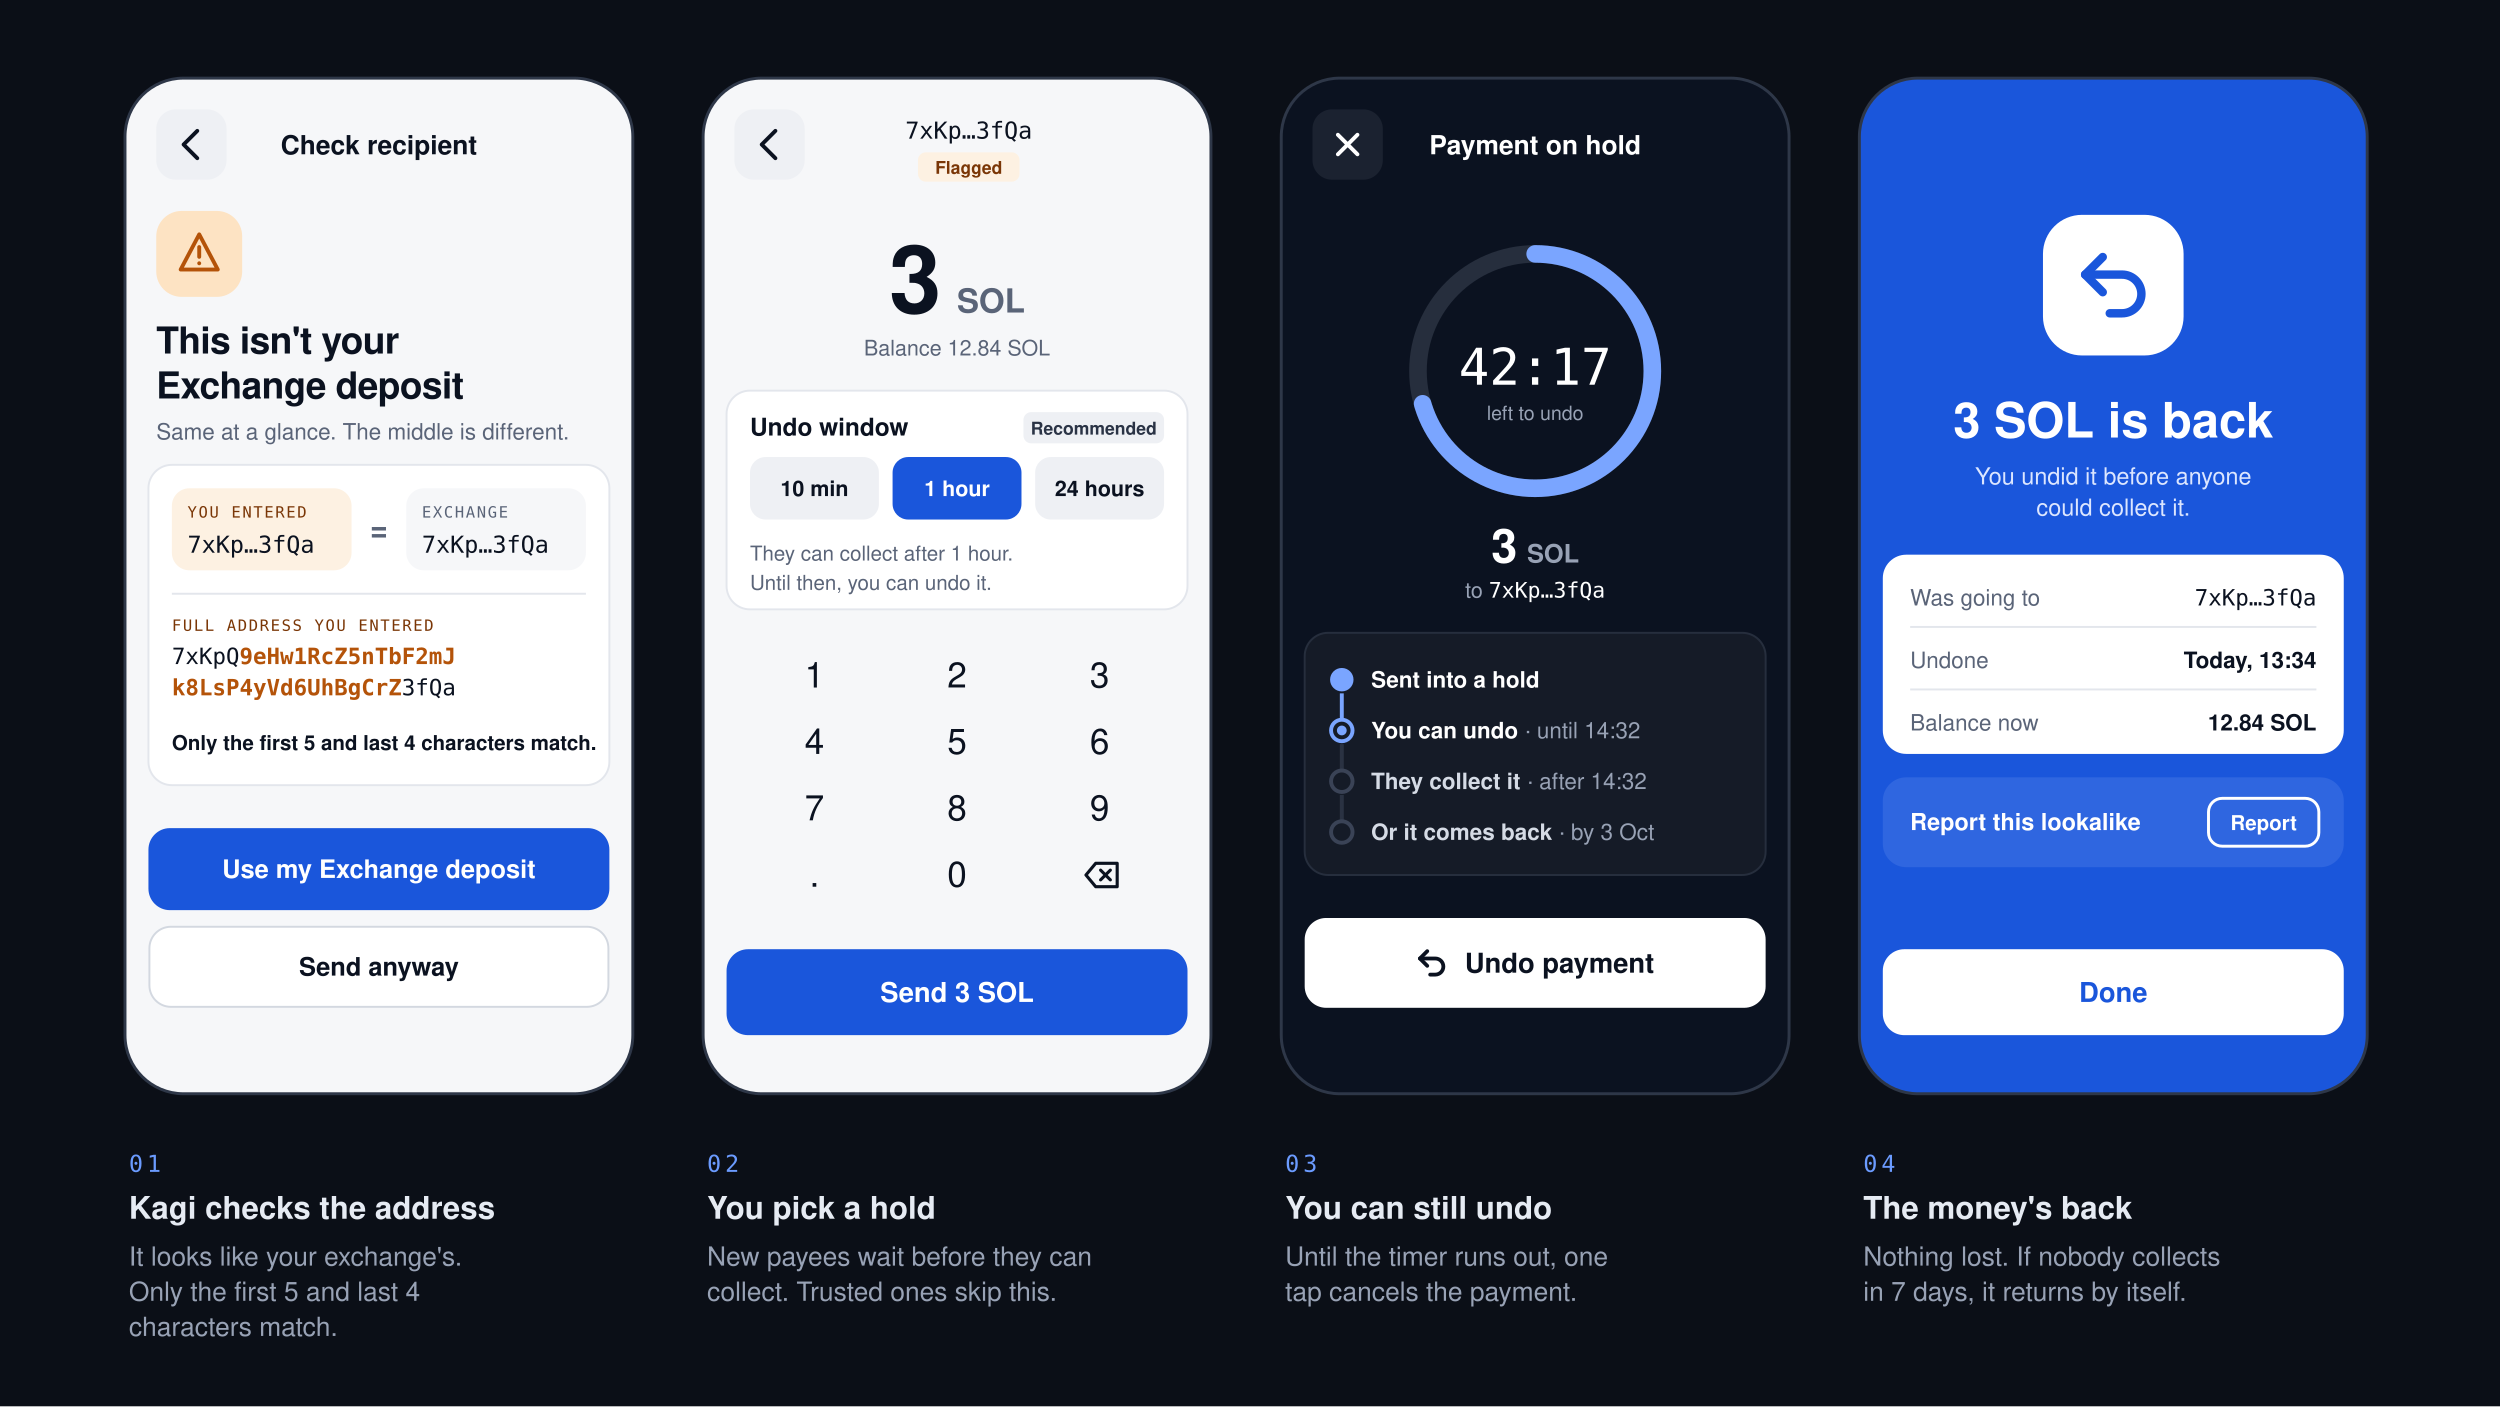
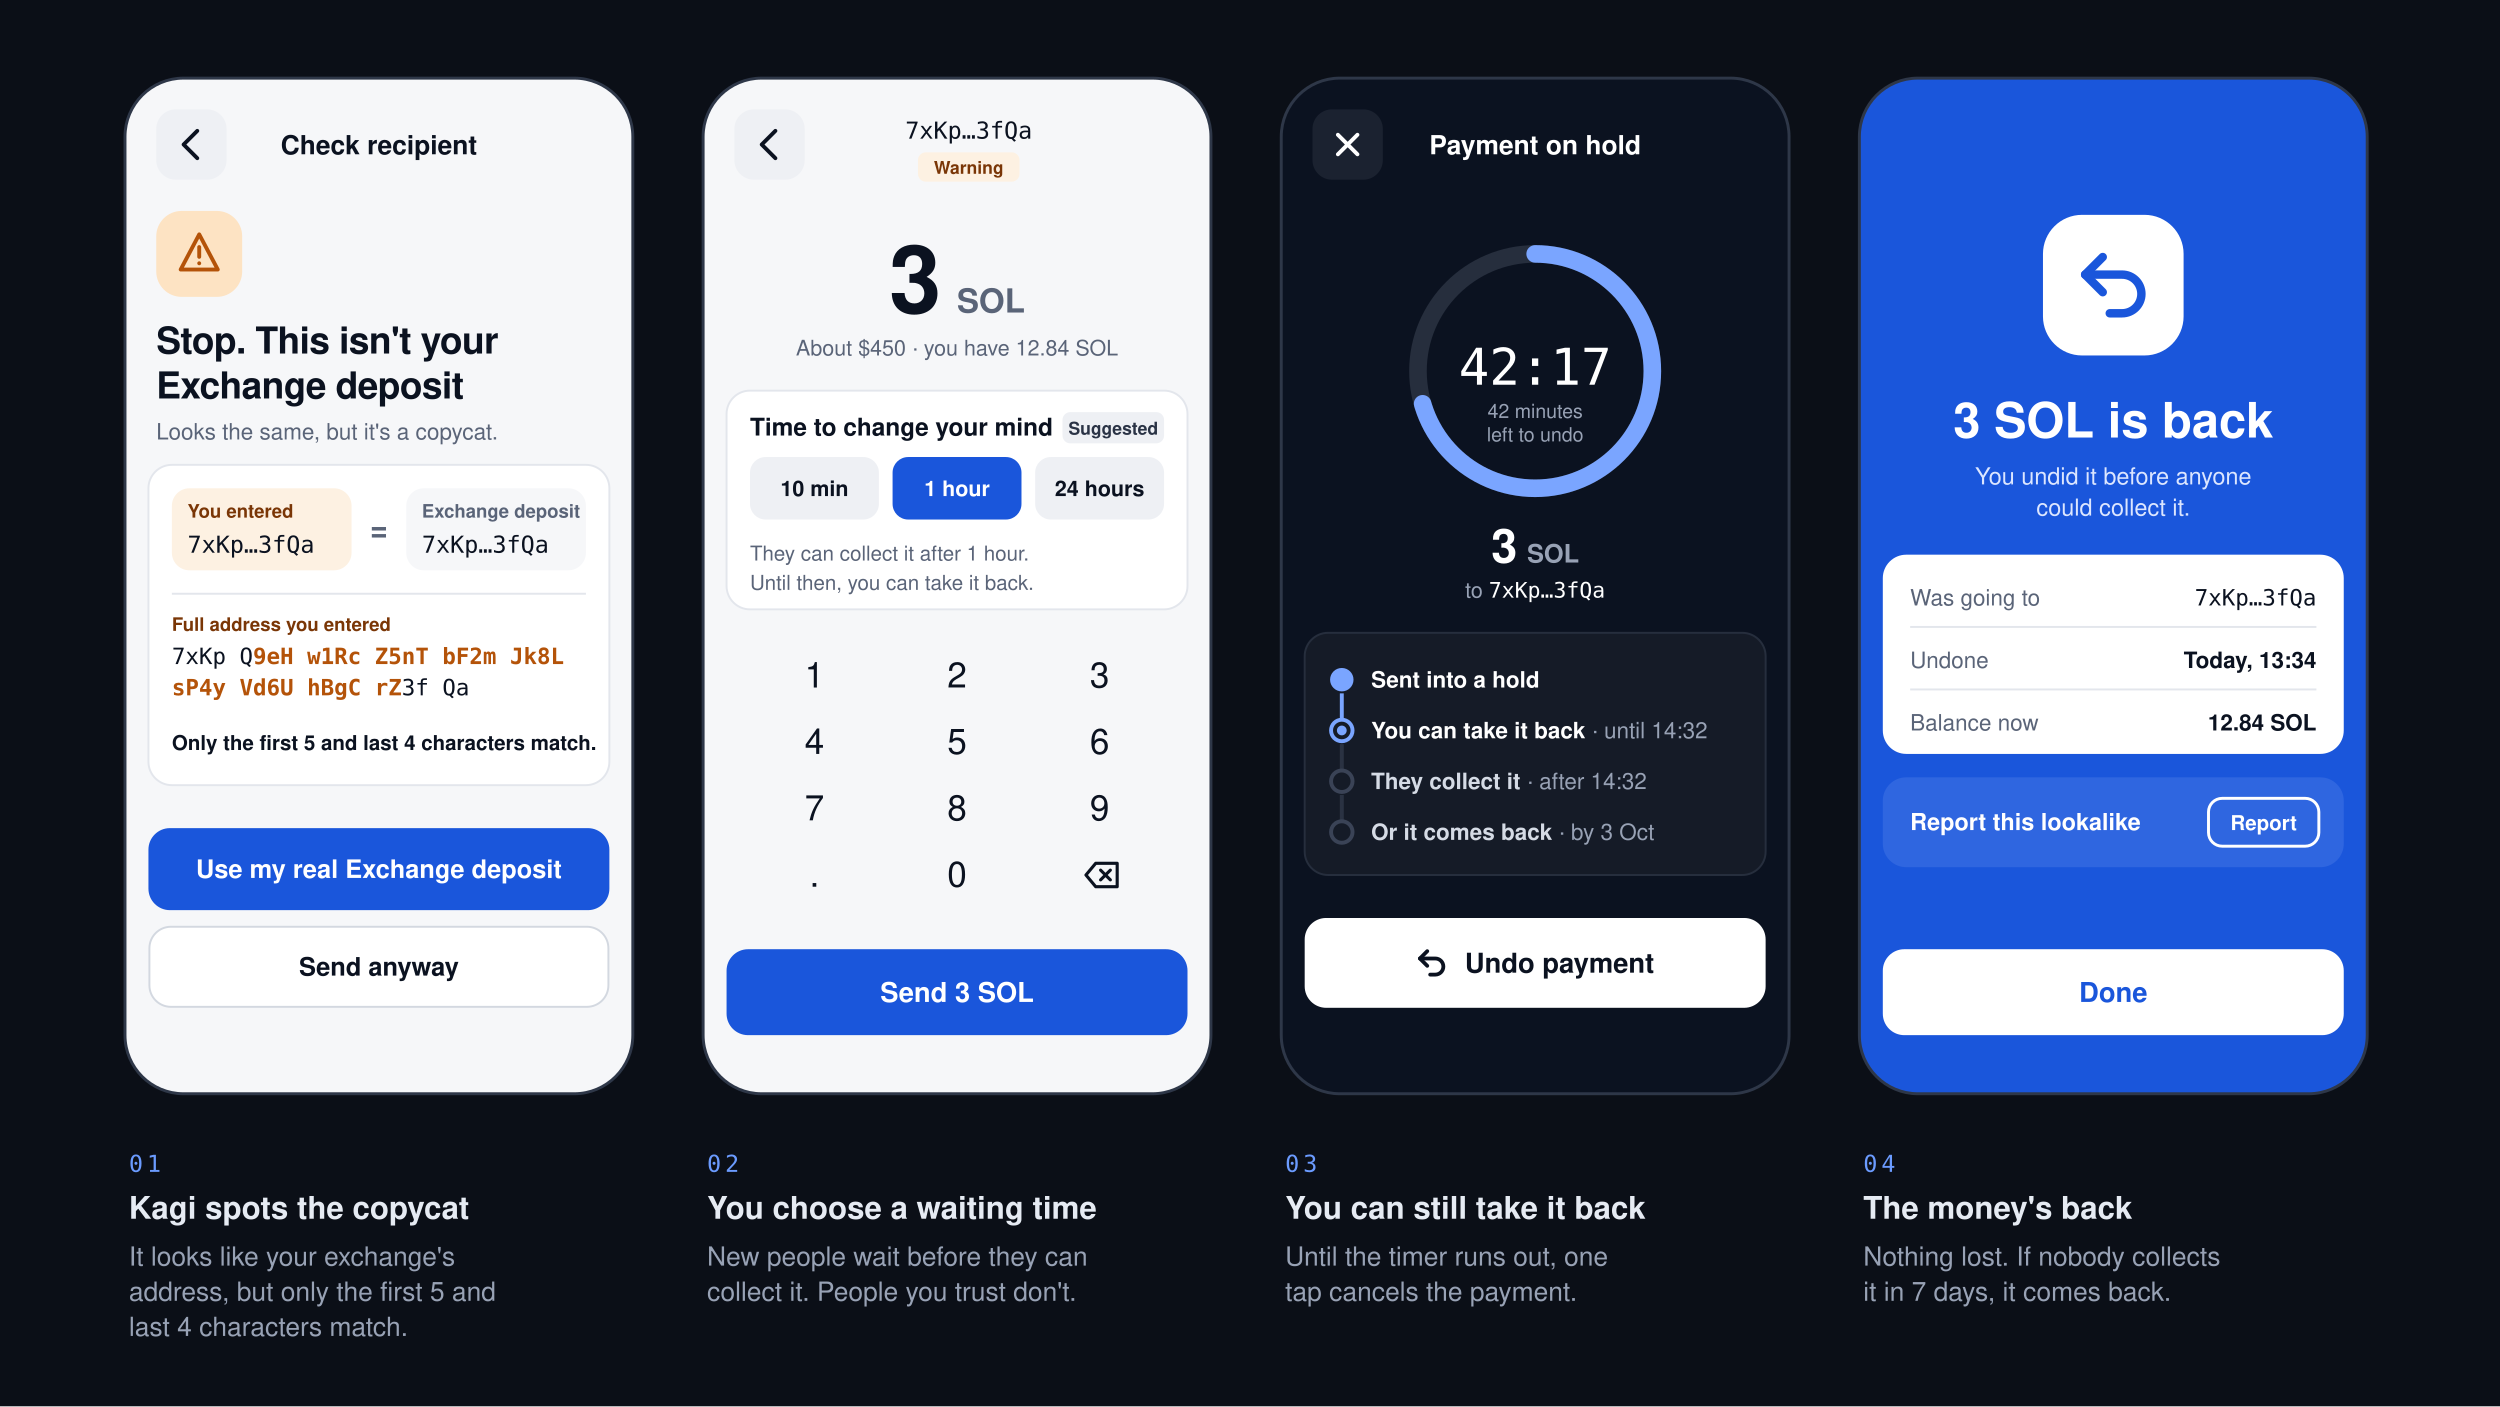
<svg xmlns="http://www.w3.org/2000/svg" width="1280" height="720" viewBox="0 0 1280 720" role="img" aria-label="Four phone screens. 1: Kagi flags that a pasted address only looks like your saved exchange address. 2: you choose a 1 hour hold and send 3 SOL. 3: the payment is on hold, with a countdown and an Undo payment button. 4: 3 SOL is back in your wallet.">
  <rect width="1280" height="720" fill="#0B0F17" />
  <g font-family="Geist, -apple-system, BlinkMacSystemFont, 'Segoe UI', Helvetica, Arial, sans-serif">
    <g transform="translate(64 40)">
      <rect width="260" height="520" rx="30" fill="#F6F7F9" stroke="#2E3748" stroke-width="1.5" />
      <rect x="16" y="16" width="36" height="36" rx="10" fill="#EEF0F4" />
      <path d="M37 27l-7 7 7 7" fill="none" stroke="#0B1220" stroke-width="2" stroke-linecap="round" stroke-linejoin="round" />
      <text x="130" y="39" font-size="13.5" font-weight="700" fill="#0B1220" text-anchor="middle">Check recipient</text>
      <rect x="16" y="68" width="44" height="44" rx="13" fill="#FDE3C3" />
      <g fill="none" stroke="#B45309" stroke-width="2" stroke-linecap="round" stroke-linejoin="round">
        <path d="M38 80L28.5 98h19z" />
        <path d="M38 86.5v5" />
        <path d="M38 94.8v.01" />
      </g>
-       <text x="16" y="141" font-size="19" font-weight="700" letter-spacing="-0.3" fill="#0B1220">This isn't your</text>
+       <text x="16" y="141" font-size="19" font-weight="700" letter-spacing="-0.3" fill="#0B1220">Stop. This isn't your</text>
      <text x="16" y="164" font-size="19" font-weight="700" letter-spacing="-0.3" fill="#0B1220">Exchange deposit</text>
-       <text x="16" y="185" font-size="11.5" fill="#5A6478">Same at a glance. The middle is different.</text>
+       <text x="16" y="185" font-size="11.5" fill="#5A6478">Looks the same, but it's a copycat.</text>
      <rect x="12" y="198" width="236" height="164" rx="12" fill="#FFFFFF" stroke="#E3E6EC" />
      <rect x="24" y="210" width="92" height="42" rx="9" fill="#FDF1E2" />
      <rect x="144" y="210" width="92" height="42" rx="9" fill="#F6F7F9" />
      <g font-family="'Geist Mono', ui-monospace, SFMono-Regular, Menlo, Consolas, monospace">
-         <text x="32" y="225" font-size="8" letter-spacing="0.8" fill="#7A3606">YOU ENTERED</text>
+         <text x="32" y="225" font-family="Geist, -apple-system, 'Segoe UI', Helvetica, Arial, sans-serif" font-size="9.5" font-weight="600" fill="#7A3606">You entered</text>
        <text x="32" y="243" font-size="12" fill="#0B1220">7xKp…3fQa</text>
-         <text x="152" y="225" font-size="8" letter-spacing="0.8" fill="#5A6478">EXCHANGE</text>
+         <text x="152" y="225" font-family="Geist, -apple-system, 'Segoe UI', Helvetica, Arial, sans-serif" font-size="9.5" font-weight="600" fill="#5A6478">Exchange deposit</text>
        <text x="152" y="243" font-size="12" fill="#0B1220">7xKp…3fQa</text>
-         <text x="24" y="283" font-size="8" letter-spacing="0.8" fill="#7A3606">FULL ADDRESS YOU ENTERED</text>
-         <text x="24" y="300" font-size="11.5" fill="#0B1220">7xKpQ<tspan fill="#B45309" font-weight="600">9eHw1RcZ5nTbF2mJ</tspan>
+         <text x="24" y="283" font-family="Geist, -apple-system, 'Segoe UI', Helvetica, Arial, sans-serif" font-size="9.5" font-weight="600" fill="#7A3606">Full address you entered</text>
+         <text x="24" y="300" font-size="11.5" fill="#0B1220">7xKp Q<tspan fill="#B45309" font-weight="600">9eH w1Rc Z5nT bF2m Jk8L</tspan>
        </text>
        <text x="24" y="316" font-size="11.5" fill="#0B1220">
-           <tspan fill="#B45309" font-weight="600">k8LsP4yVd6UhBgCrZ</tspan>3fQa</text>
+           <tspan fill="#B45309" font-weight="600">sP4y Vd6U hBgC rZ</tspan>3f Qa</text>
      </g>
      <text x="130" y="236" font-size="15" font-weight="700" fill="#5A6478" text-anchor="middle">=</text>
      <line x1="24" y1="264" x2="236" y2="264" stroke="#E3E6EC" />
      <text x="24" y="344" font-size="10.5" font-weight="600" fill="#0B1220">Only the first 5 and last 4 characters match.</text>
      <rect x="12" y="384" width="236" height="42" rx="11" fill="#1A56DB" />
-       <text x="130" y="409.5" font-size="13" font-weight="700" fill="#FFFFFF" text-anchor="middle">Use my Exchange deposit</text>
+       <text x="130" y="409.5" font-size="13" font-weight="700" fill="#FFFFFF" text-anchor="middle">Use my real Exchange deposit</text>
      <rect x="12.5" y="434.5" width="235" height="41" rx="11" fill="#FFFFFF" stroke="#D3D8E0" />
      <text x="130" y="459.5" font-size="13" font-weight="600" fill="#0B1220" text-anchor="middle">Send anyway</text>
    </g>
    <g transform="translate(360 40)">
      <rect width="260" height="520" rx="30" fill="#F6F7F9" stroke="#2E3748" stroke-width="1.5" />
      <rect x="16" y="16" width="36" height="36" rx="10" fill="#EEF0F4" />
      <path d="M37 27l-7 7 7 7" fill="none" stroke="#0B1220" stroke-width="2" stroke-linecap="round" stroke-linejoin="round" />
      <text x="136" y="31" font-family="'Geist Mono', ui-monospace, SFMono-Regular, Menlo, Consolas, monospace" font-size="12" fill="#0B1220" text-anchor="middle">7xKp…3fQa</text>
      <rect x="110" y="38" width="52" height="15" rx="4" fill="#FDF1E2" />
-       <text x="136" y="49" font-size="9" font-weight="700" fill="#7A3606" text-anchor="middle">Flagged</text>
+       <text x="136" y="49" font-size="9" font-weight="700" fill="#7A3606" text-anchor="middle">Warning</text>
      <text x="130" y="120" font-size="48" font-weight="700" letter-spacing="-1.5" fill="#0B1220" text-anchor="middle">3<tspan dx="8" font-size="17" font-weight="600" letter-spacing="0" fill="#5A6478">SOL</tspan>
      </text>
-       <text x="130" y="142" font-size="11" fill="#5A6478" text-anchor="middle">Balance 12.84 SOL</text>
+       <text x="130" y="142" font-size="11" fill="#5A6478" text-anchor="middle">About $450 · you have 12.84 SOL</text>
      <rect x="12" y="160" width="236" height="112" rx="12" fill="#FFFFFF" stroke="#E3E6EC" />
-       <text x="24" y="183" font-size="12.5" font-weight="600" fill="#0B1220">Undo window</text>
-       <rect x="164" y="171" width="72" height="16" rx="4" fill="#EEF0F4" />
-       <text x="200" y="182.5" font-size="9" font-weight="600" fill="#2A3345" text-anchor="middle">Recommended</text>
+       <text x="24" y="183" font-size="12.5" font-weight="600" fill="#0B1220">Time to change your mind</text>
+       <rect x="184" y="171" width="52" height="16" rx="4" fill="#EEF0F4" />
+       <text x="210" y="182.5" font-size="9" font-weight="600" fill="#2A3345" text-anchor="middle">Suggested</text>
      <rect x="24" y="194" width="66" height="32" rx="8" fill="#EEF0F4" />
      <text x="57" y="214" font-size="11" font-weight="600" fill="#0B1220" text-anchor="middle">10 min</text>
      <rect x="97" y="194" width="66" height="32" rx="8" fill="#1A56DB" />
      <text x="130" y="214" font-size="11" font-weight="600" fill="#FFFFFF" text-anchor="middle">1 hour</text>
      <rect x="170" y="194" width="66" height="32" rx="8" fill="#EEF0F4" />
      <text x="203" y="214" font-size="11" font-weight="600" fill="#0B1220" text-anchor="middle">24 hours</text>
-       <text x="24" y="247" font-size="10.5" fill="#5A6478">They can collect after 1 hour.</text>
-       <text x="24" y="262" font-size="10.5" fill="#5A6478">Until then, you can undo it.</text>
+       <text x="24" y="247" font-size="10.5" fill="#5A6478">They can collect it after 1 hour.</text>
+       <text x="24" y="262" font-size="10.5" fill="#5A6478">Until then, you can take it back.</text>
      <g font-size="18" font-weight="500" fill="#0B1220" text-anchor="middle">
        <text x="57" y="312">1</text>
        <text x="130" y="312">2</text>
        <text x="203" y="312">3</text>
        <text x="57" y="346">4</text>
        <text x="130" y="346">5</text>
        <text x="203" y="346">6</text>
        <text x="57" y="380">7</text>
        <text x="130" y="380">8</text>
        <text x="203" y="380">9</text>
        <text x="57" y="414">.</text>
        <text x="130" y="414">0</text>
      </g>
      <g fill="none" stroke="#0B1220" stroke-width="1.6" stroke-linecap="round" stroke-linejoin="round">
        <path d="M196 408l5-6h11v12h-11z" />
        <path d="M203.5 405.5l5 5M208.5 405.5l-5 5" />
      </g>
      <rect x="12" y="446" width="236" height="44" rx="11" fill="#1A56DB" />
      <text x="130" y="473" font-size="14" font-weight="700" fill="#FFFFFF" text-anchor="middle">Send 3 SOL</text>
    </g>
    <g transform="translate(656 40)">
      <rect width="260" height="520" rx="30" fill="#0B1220" stroke="#2E3748" stroke-width="1.5" />
      <rect x="16" y="16" width="36" height="36" rx="10" fill="#1B2230" />
      <path d="M29 29l10 10M39 29l-10 10" fill="none" stroke="#FFFFFF" stroke-width="2" stroke-linecap="round" />
      <text x="130" y="39" font-size="13.5" font-weight="700" fill="#FFFFFF" text-anchor="middle">Payment on hold</text>
      <circle cx="130" cy="150" r="60" fill="none" stroke="#262E3D" stroke-width="9" />
      <circle cx="130" cy="150" r="60" fill="none" stroke="#7AA5FF" stroke-width="9" stroke-linecap="round" stroke-dasharray="376.99" stroke-dashoffset="111.2" transform="rotate(-90 130 150)" />
      <text x="130" y="157" font-family="'Geist Mono', ui-monospace, SFMono-Regular, Menlo, Consolas, monospace" font-size="26" font-weight="500" fill="#FFFFFF" text-anchor="middle">42:17</text>
-       <text x="130" y="175" font-size="10" fill="#98A2B5" text-anchor="middle">left to undo</text>
+       <text x="130" y="174" font-size="10" fill="#98A2B5" text-anchor="middle">42 minutes</text>
+       <text x="130" y="186" font-size="10" fill="#98A2B5" text-anchor="middle">left to undo</text>
      <text x="130" y="248" font-size="24" font-weight="700" fill="#FFFFFF" text-anchor="middle">3<tspan dx="5" font-size="13" font-weight="600" fill="#98A2B5">SOL</tspan>
      </text>
      <text x="130" y="266" font-size="11" fill="#98A2B5" text-anchor="middle">to <tspan font-family="'Geist Mono', ui-monospace, SFMono-Regular, Menlo, Consolas, monospace" fill="#FFFFFF">7xKp…3fQa</tspan>
      </text>
      <rect x="12" y="284" width="236" height="124" rx="12" fill="#151B27" stroke="#262E3D" />
      <line x1="31" y1="315" x2="31" y2="328" stroke="#7AA5FF" stroke-width="2" />
      <line x1="31" y1="341" x2="31" y2="354" stroke="#2A3242" stroke-width="2" />
      <line x1="31" y1="367" x2="31" y2="380" stroke="#2A3242" stroke-width="2" />
      <circle cx="31" cy="308" r="6" fill="#7AA5FF" />
      <circle cx="31" cy="334" r="5.5" fill="none" stroke="#7AA5FF" stroke-width="2" />
      <circle cx="31" cy="334" r="2.5" fill="#7AA5FF" />
      <circle cx="31" cy="360" r="5.5" fill="none" stroke="#3A4356" stroke-width="2" />
      <circle cx="31" cy="386" r="5.5" fill="none" stroke="#3A4356" stroke-width="2" />
      <text x="46" y="312" font-size="11.5" font-weight="600" fill="#FFFFFF">Sent into a hold</text>
-       <text x="46" y="338" font-size="11.5" font-weight="600" fill="#FFFFFF">You can undo <tspan font-weight="400" fill="#98A2B5">· until 14:32</tspan>
+       <text x="46" y="338" font-size="11.5" font-weight="600" fill="#FFFFFF">You can take it back <tspan font-weight="400" fill="#98A2B5">· until 14:32</tspan>
      </text>
      <text x="46" y="364" font-size="11.5" font-weight="600" fill="#D5DBE5">They collect it <tspan font-weight="400" fill="#98A2B5">· after 14:32</tspan>
      </text>
      <text x="46" y="390" font-size="11.5" font-weight="600" fill="#D5DBE5">Or it comes back <tspan font-weight="400" fill="#98A2B5">· by 3 Oct</tspan>
      </text>
      <rect x="12" y="430" width="236" height="46" rx="11" fill="#FFFFFF" />
      <g transform="translate(68 444) scale(0.75)" fill="none" stroke="#0B1220" stroke-width="2.6" stroke-linecap="round" stroke-linejoin="round">
        <path d="M9 14L4 9l5-5" />
        <path d="M4 9h10.5a5.5 5.5 0 0 1 0 11H11" />
      </g>
      <text x="94" y="458" font-size="14" font-weight="700" fill="#0B1220">Undo payment</text>
    </g>
    <g transform="translate(952 40)">
      <rect width="260" height="520" rx="30" fill="#1A56DB" stroke="#2E3748" stroke-width="1.5" />
      <rect x="94" y="70" width="72" height="72" rx="20" fill="#FFFFFF" />
      <g transform="translate(108.4 84.4) scale(1.8)" fill="none" stroke="#1A56DB" stroke-width="2.4" stroke-linecap="round" stroke-linejoin="round">
        <path d="M9 14L4 9l5-5" />
        <path d="M4 9h10.5a5.5 5.5 0 0 1 0 11H11" />
      </g>
      <text x="130" y="184" font-size="25" font-weight="700" fill="#FFFFFF" text-anchor="middle">3 SOL is back</text>
      <text x="130" y="208" font-size="12" fill="#DCE6FF" text-anchor="middle">You undid it before anyone</text>
      <text x="130" y="224" font-size="12" fill="#DCE6FF" text-anchor="middle">could collect it.</text>
      <rect x="12" y="244" width="236" height="102" rx="12" fill="#FFFFFF" />
      <g font-size="11.5">
        <text x="26" y="270" fill="#5A6478">Was going to</text>
        <text x="234" y="270" font-family="'Geist Mono', ui-monospace, SFMono-Regular, Menlo, Consolas, monospace" font-weight="500" fill="#0B1220" text-anchor="end">7xKp…3fQa</text>
        <line x1="26" y1="281" x2="234" y2="281" stroke="#E3E6EC" />
        <text x="26" y="302" fill="#5A6478">Undone</text>
        <text x="234" y="302" font-weight="600" fill="#0B1220" text-anchor="end">Today, 13:34</text>
        <line x1="26" y1="313" x2="234" y2="313" stroke="#E3E6EC" />
        <text x="26" y="334" fill="#5A6478">Balance now</text>
        <text x="234" y="334" font-weight="600" fill="#0B1220" text-anchor="end">12.84 SOL</text>
      </g>
      <rect x="12" y="358" width="236" height="46" rx="12" fill="#2F66E0" />
      <text x="26" y="385" font-size="12" font-weight="600" fill="#FFFFFF">Report this lookalike</text>
      <rect x="178.75" y="368.75" width="56.5" height="24.5" rx="7" fill="none" stroke="#FFFFFF" stroke-width="1.5" />
      <text x="207" y="385" font-size="10.5" font-weight="700" fill="#FFFFFF" text-anchor="middle">Report</text>
      <rect x="12" y="446" width="236" height="44" rx="11" fill="#FFFFFF" />
      <text x="130" y="473" font-size="14" font-weight="700" fill="#1A56DB" text-anchor="middle">Done</text>
    </g>
    <g font-size="13.5" fill="#98A2B5">
      <g font-family="'Geist Mono', ui-monospace, SFMono-Regular, Menlo, Consolas, monospace" font-size="12" letter-spacing="2" fill="#6B9BFF">
        <text x="66" y="600">01</text>
        <text x="362" y="600">02</text>
        <text x="658" y="600">03</text>
        <text x="954" y="600">04</text>
      </g>
      <g font-size="16" font-weight="700" fill="#E6EBF3">
-         <text x="66" y="624">Kagi checks the address</text>
-         <text x="362" y="624">You pick a hold</text>
-         <text x="658" y="624">You can still undo</text>
+         <text x="66" y="624">Kagi spots the copycat</text>
+         <text x="362" y="624">You choose a waiting time</text>
+         <text x="658" y="624">You can still take it back</text>
        <text x="954" y="624">The money's back</text>
      </g>
-       <text x="66" y="648">It looks like your exchange's.</text>
-       <text x="66" y="666">Only the first 5 and last 4</text>
-       <text x="66" y="684">characters match.</text>
-       <text x="362" y="648">New payees wait before they can</text>
-       <text x="362" y="666">collect. Trusted ones skip this.</text>
+       <text x="66" y="648">It looks like your exchange's</text>
+       <text x="66" y="666">address, but only the first 5 and</text>
+       <text x="66" y="684">last 4 characters match.</text>
+       <text x="362" y="648">New people wait before they can</text>
+       <text x="362" y="666">collect it. People you trust don't.</text>
      <text x="658" y="648">Until the timer runs out, one</text>
      <text x="658" y="666">tap cancels the payment.</text>
      <text x="954" y="648">Nothing lost. If nobody collects</text>
-       <text x="954" y="666">in 7 days, it returns by itself.</text>
+       <text x="954" y="666">it in 7 days, it comes back.</text>
    </g>
  </g>
</svg>
